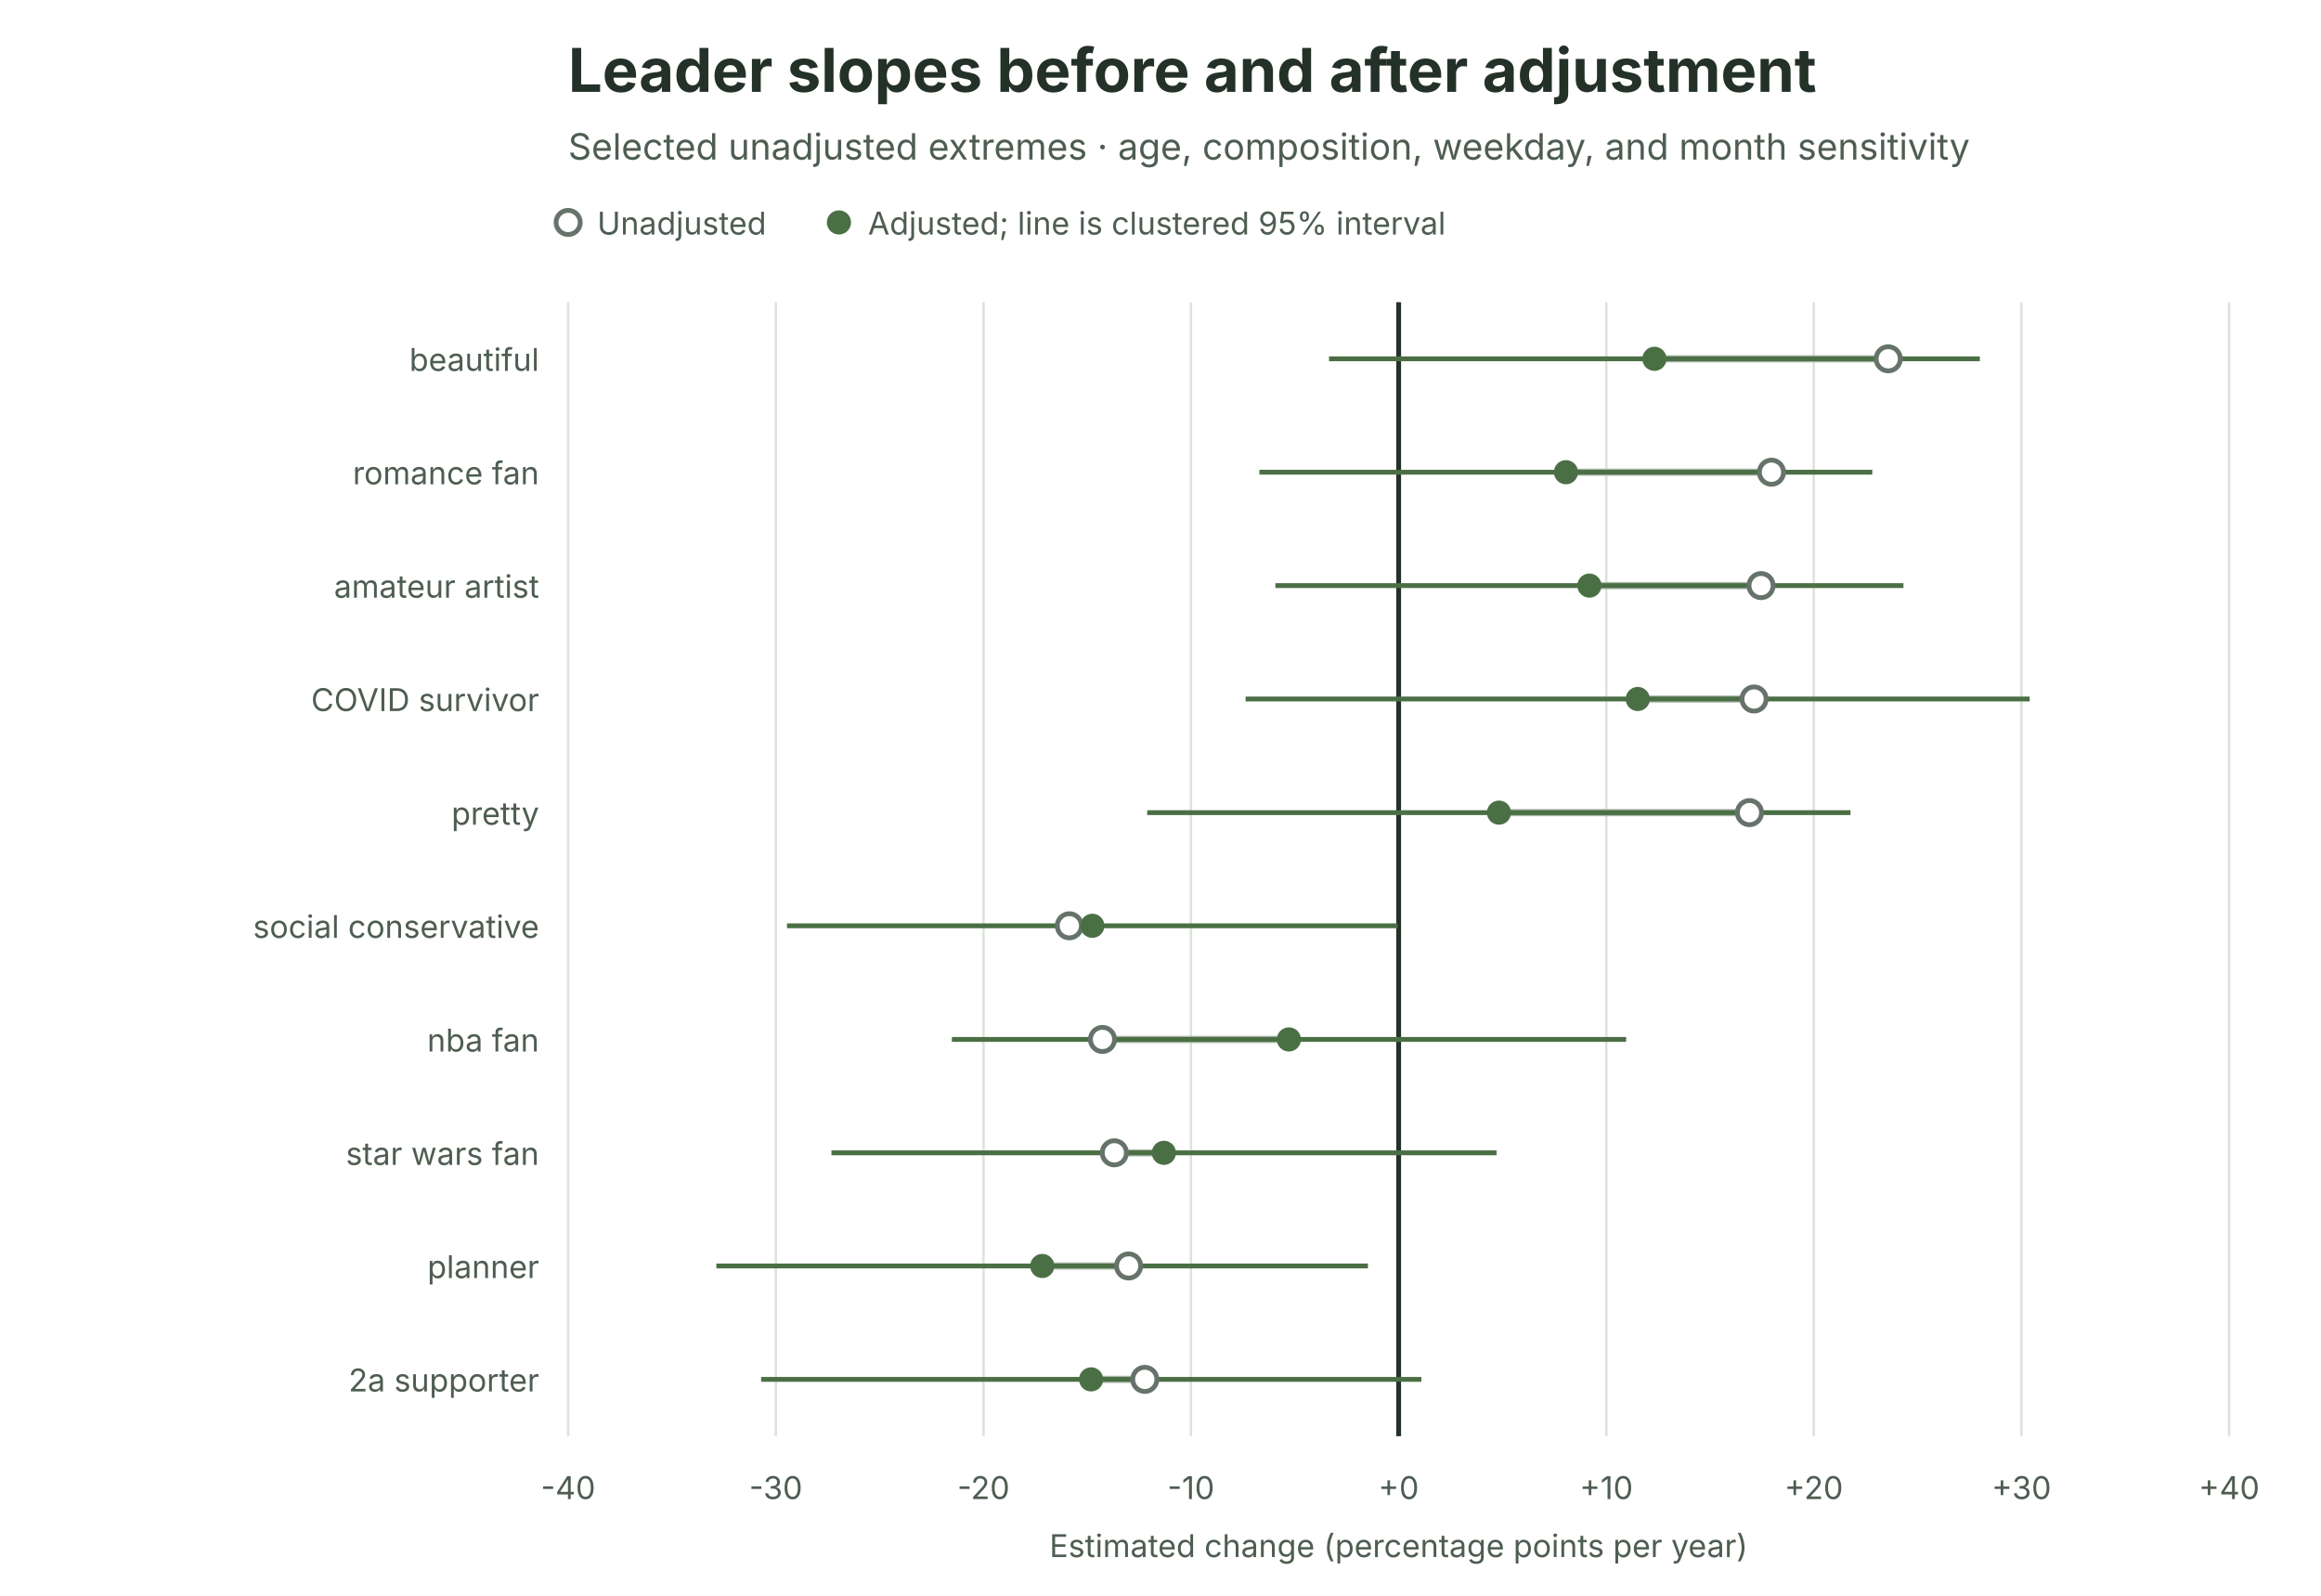
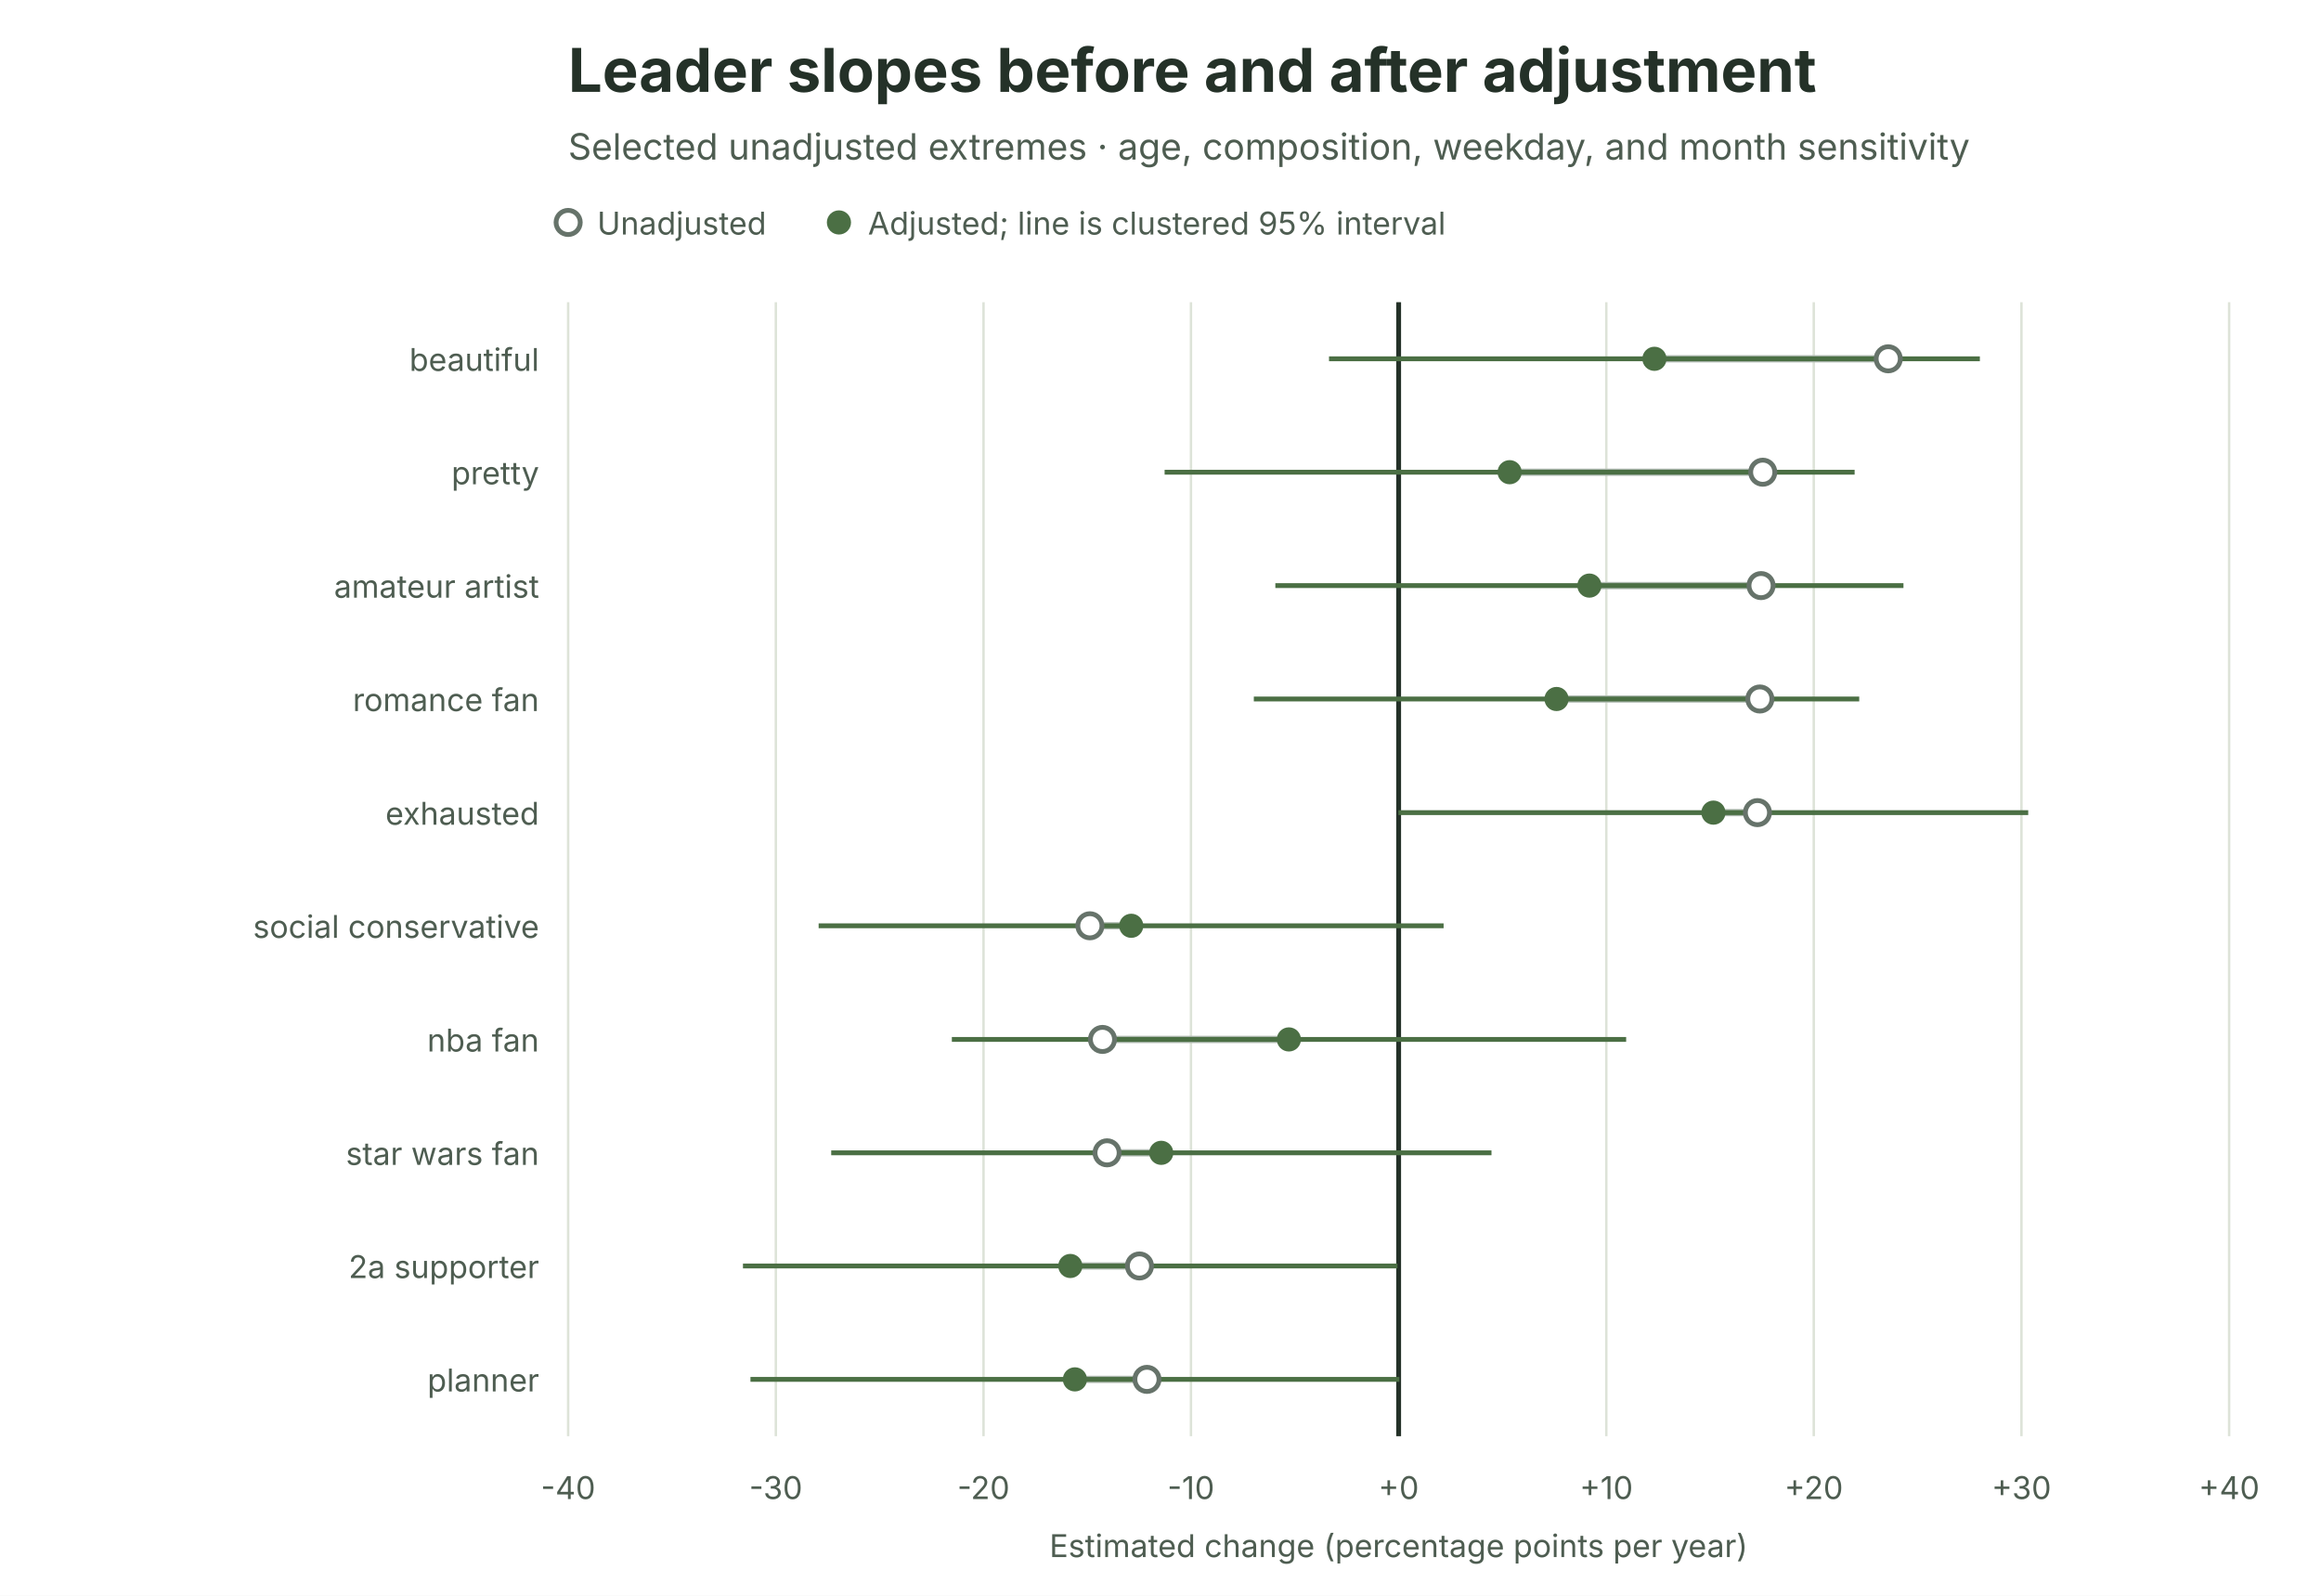
<svg xmlns="http://www.w3.org/2000/svg" width="960" height="660" viewBox="0 0 960 660" role="img" aria-labelledby="title desc">
  <rect width="960" height="660" fill="#ffffff" />
  <style>
    text { font-family: system-ui, -apple-system, sans-serif; fill: #243128; }
    .title { font-size: 25px; font-weight: 700; }
    .subtitle { font-size: 15px; fill: #4e5d51; }
    .axis { stroke: #66736a; stroke-width: 1; }
    .grid { stroke: #dde3d8; stroke-width: 1; }
    .tick { font-size: 13px; fill: #4e5d51; }
  </style>
  <text class="title" x="235" y="38">Leader slopes before and after adjustment</text>
  <text class="subtitle" x="235" y="66">Selected unadjusted extremes · age, composition, weekday, and month sensitivity</text>
  <circle cx="235" cy="92" r="5" fill="#ffffff" stroke="#66736a" stroke-width="2" />
  <text class="tick" x="247" y="97">Unadjusted</text>
  <circle cx="347" cy="92" r="5" fill="#4B6F44" />
  <text class="tick" x="359" y="97">Adjusted; line is clustered 95% interval</text>
  <line class="grid" x1="235.0" y1="125" x2="235.0" y2="594" />
  <text class="tick" text-anchor="middle" x="235.0" y="620">-40</text>
  <line class="grid" x1="320.9" y1="125" x2="320.9" y2="594" />
  <text class="tick" text-anchor="middle" x="320.9" y="620">-30</text>
  <line class="grid" x1="406.8" y1="125" x2="406.8" y2="594" />
  <text class="tick" text-anchor="middle" x="406.8" y="620">-20</text>
  <line class="grid" x1="492.6" y1="125" x2="492.6" y2="594" />
  <text class="tick" text-anchor="middle" x="492.6" y="620">-10</text>
  <line class="grid" x1="578.5" y1="125" x2="578.5" y2="594" />
  <text class="tick" text-anchor="middle" x="578.5" y="620">+0</text>
  <line class="grid" x1="664.4" y1="125" x2="664.4" y2="594" />
  <text class="tick" text-anchor="middle" x="664.4" y="620">+10</text>
  <line class="grid" x1="750.2" y1="125" x2="750.2" y2="594" />
  <text class="tick" text-anchor="middle" x="750.2" y="620">+20</text>
  <line class="grid" x1="836.1" y1="125" x2="836.1" y2="594" />
  <text class="tick" text-anchor="middle" x="836.1" y="620">+30</text>
  <line class="grid" x1="922.0" y1="125" x2="922.0" y2="594" />
  <text class="tick" text-anchor="middle" x="922.0" y="620">+40</text>
  <line x1="578.5" y1="125" x2="578.5" y2="594" stroke="#243128" stroke-width="2" />
  <text class="tick" text-anchor="end" x="223" y="153.4">beautiful</text>
  <line x1="781.0" y1="148.4" x2="684.3" y2="148.4" stroke="#aeb9b0" stroke-width="3" />
  <line x1="549.7" y1="148.4" x2="818.9" y2="148.4" stroke="#4B6F44" stroke-width="2" />
  <circle cx="781.0" cy="148.4" r="5" fill="#ffffff" stroke="#66736a" stroke-width="2" />
  <circle cx="684.3" cy="148.4" r="5" fill="#4B6F44" />
-   <text class="tick" text-anchor="end" x="223" y="200.3">romance fan</text>
-   <line x1="732.7" y1="195.3" x2="647.7" y2="195.3" stroke="#aeb9b0" stroke-width="3" />
-   <line x1="520.9" y1="195.3" x2="774.4" y2="195.3" stroke="#4B6F44" stroke-width="2" />
-   <circle cx="732.7" cy="195.3" r="5" fill="#ffffff" stroke="#66736a" stroke-width="2" />
-   <circle cx="647.7" cy="195.3" r="5" fill="#4B6F44" />
+   <text class="tick" text-anchor="end" x="223" y="200.3">pretty</text>
+   <line x1="729.1" y1="195.3" x2="624.4" y2="195.3" stroke="#aeb9b0" stroke-width="3" />
+   <line x1="481.7" y1="195.3" x2="767.1" y2="195.3" stroke="#4B6F44" stroke-width="2" />
+   <circle cx="729.1" cy="195.3" r="5" fill="#ffffff" stroke="#66736a" stroke-width="2" />
+   <circle cx="624.4" cy="195.3" r="5" fill="#4B6F44" />
  <text class="tick" text-anchor="end" x="223" y="247.2">amateur artist</text>
  <line x1="728.4" y1="242.2" x2="657.4" y2="242.2" stroke="#aeb9b0" stroke-width="3" />
  <line x1="527.5" y1="242.2" x2="787.3" y2="242.2" stroke="#4B6F44" stroke-width="2" />
  <circle cx="728.4" cy="242.2" r="5" fill="#ffffff" stroke="#66736a" stroke-width="2" />
  <circle cx="657.4" cy="242.2" r="5" fill="#4B6F44" />
-   <text class="tick" text-anchor="end" x="223" y="294.1">COVID survivor</text>
-   <line x1="725.5" y1="289.1" x2="677.4" y2="289.1" stroke="#aeb9b0" stroke-width="3" />
-   <line x1="515.2" y1="289.1" x2="839.5" y2="289.1" stroke="#4B6F44" stroke-width="2" />
-   <circle cx="725.5" cy="289.1" r="5" fill="#ffffff" stroke="#66736a" stroke-width="2" />
-   <circle cx="677.4" cy="289.1" r="5" fill="#4B6F44" />
-   <text class="tick" text-anchor="end" x="223" y="341.1">pretty</text>
-   <line x1="723.6" y1="336.1" x2="620.0" y2="336.1" stroke="#aeb9b0" stroke-width="3" />
-   <line x1="474.5" y1="336.1" x2="765.4" y2="336.1" stroke="#4B6F44" stroke-width="2" />
-   <circle cx="723.6" cy="336.1" r="5" fill="#ffffff" stroke="#66736a" stroke-width="2" />
-   <circle cx="620.0" cy="336.1" r="5" fill="#4B6F44" />
+   <text class="tick" text-anchor="end" x="223" y="294.1">romance fan</text>
+   <line x1="727.9" y1="289.1" x2="643.8" y2="289.1" stroke="#aeb9b0" stroke-width="3" />
+   <line x1="518.6" y1="289.1" x2="769.0" y2="289.1" stroke="#4B6F44" stroke-width="2" />
+   <circle cx="727.9" cy="289.1" r="5" fill="#ffffff" stroke="#66736a" stroke-width="2" />
+   <circle cx="643.8" cy="289.1" r="5" fill="#4B6F44" />
+   <text class="tick" text-anchor="end" x="223" y="341.1">exhausted</text>
+   <line x1="726.9" y1="336.1" x2="708.7" y2="336.1" stroke="#aeb9b0" stroke-width="3" />
+   <line x1="578.4" y1="336.1" x2="838.9" y2="336.1" stroke="#4B6F44" stroke-width="2" />
+   <circle cx="726.9" cy="336.1" r="5" fill="#ffffff" stroke="#66736a" stroke-width="2" />
+   <circle cx="708.7" cy="336.1" r="5" fill="#4B6F44" />
  <text class="tick" text-anchor="end" x="223" y="387.9">social conservative</text>
-   <line x1="442.3" y1="382.9" x2="451.8" y2="382.9" stroke="#aeb9b0" stroke-width="3" />
-   <line x1="325.5" y1="382.9" x2="578.1" y2="382.9" stroke="#4B6F44" stroke-width="2" />
-   <circle cx="442.3" cy="382.9" r="5" fill="#ffffff" stroke="#66736a" stroke-width="2" />
-   <circle cx="451.8" cy="382.9" r="5" fill="#4B6F44" />
+   <line x1="450.8" y1="382.9" x2="467.9" y2="382.9" stroke="#aeb9b0" stroke-width="3" />
+   <line x1="338.6" y1="382.9" x2="597.1" y2="382.9" stroke="#4B6F44" stroke-width="2" />
+   <circle cx="450.8" cy="382.9" r="5" fill="#ffffff" stroke="#66736a" stroke-width="2" />
+   <circle cx="467.9" cy="382.9" r="5" fill="#4B6F44" />
  <text class="tick" text-anchor="end" x="223" y="434.9">nba fan</text>
  <line x1="456.0" y1="429.9" x2="533.1" y2="429.9" stroke="#aeb9b0" stroke-width="3" />
  <line x1="393.7" y1="429.9" x2="672.6" y2="429.9" stroke="#4B6F44" stroke-width="2" />
  <circle cx="456.0" cy="429.9" r="5" fill="#ffffff" stroke="#66736a" stroke-width="2" />
  <circle cx="533.1" cy="429.9" r="5" fill="#4B6F44" />
  <text class="tick" text-anchor="end" x="223" y="481.8">star wars fan</text>
-   <line x1="460.9" y1="476.8" x2="481.4" y2="476.8" stroke="#aeb9b0" stroke-width="3" />
-   <line x1="343.9" y1="476.8" x2="619.0" y2="476.8" stroke="#4B6F44" stroke-width="2" />
-   <circle cx="460.9" cy="476.8" r="5" fill="#ffffff" stroke="#66736a" stroke-width="2" />
-   <circle cx="481.4" cy="476.8" r="5" fill="#4B6F44" />
-   <text class="tick" text-anchor="end" x="223" y="528.6">planner</text>
-   <line x1="466.8" y1="523.6" x2="431.1" y2="523.6" stroke="#aeb9b0" stroke-width="3" />
-   <line x1="296.3" y1="523.6" x2="565.8" y2="523.6" stroke="#4B6F44" stroke-width="2" />
-   <circle cx="466.8" cy="523.6" r="5" fill="#ffffff" stroke="#66736a" stroke-width="2" />
-   <circle cx="431.1" cy="523.6" r="5" fill="#4B6F44" />
-   <text class="tick" text-anchor="end" x="223" y="575.5">2a supporter</text>
-   <line x1="473.5" y1="570.5" x2="451.3" y2="570.5" stroke="#aeb9b0" stroke-width="3" />
-   <line x1="314.8" y1="570.5" x2="587.9" y2="570.5" stroke="#4B6F44" stroke-width="2" />
-   <circle cx="473.5" cy="570.5" r="5" fill="#ffffff" stroke="#66736a" stroke-width="2" />
-   <circle cx="451.3" cy="570.5" r="5" fill="#4B6F44" />
+   <line x1="457.9" y1="476.8" x2="480.3" y2="476.8" stroke="#aeb9b0" stroke-width="3" />
+   <line x1="343.8" y1="476.8" x2="616.9" y2="476.8" stroke="#4B6F44" stroke-width="2" />
+   <circle cx="457.9" cy="476.8" r="5" fill="#ffffff" stroke="#66736a" stroke-width="2" />
+   <circle cx="480.3" cy="476.8" r="5" fill="#4B6F44" />
+   <text class="tick" text-anchor="end" x="223" y="528.6">2a supporter</text>
+   <line x1="471.3" y1="523.6" x2="442.7" y2="523.6" stroke="#aeb9b0" stroke-width="3" />
+   <line x1="307.3" y1="523.6" x2="578.0" y2="523.6" stroke="#4B6F44" stroke-width="2" />
+   <circle cx="471.3" cy="523.6" r="5" fill="#ffffff" stroke="#66736a" stroke-width="2" />
+   <circle cx="442.7" cy="523.6" r="5" fill="#4B6F44" />
+   <text class="tick" text-anchor="end" x="223" y="575.5">planner</text>
+   <line x1="474.4" y1="570.5" x2="444.6" y2="570.5" stroke="#aeb9b0" stroke-width="3" />
+   <line x1="310.4" y1="570.5" x2="578.8" y2="570.5" stroke="#4B6F44" stroke-width="2" />
+   <circle cx="474.4" cy="570.5" r="5" fill="#ffffff" stroke="#66736a" stroke-width="2" />
+   <circle cx="444.6" cy="570.5" r="5" fill="#4B6F44" />
  <text class="tick" text-anchor="middle" x="578.5" y="644">Estimated change (percentage points per year)</text>
</svg>
